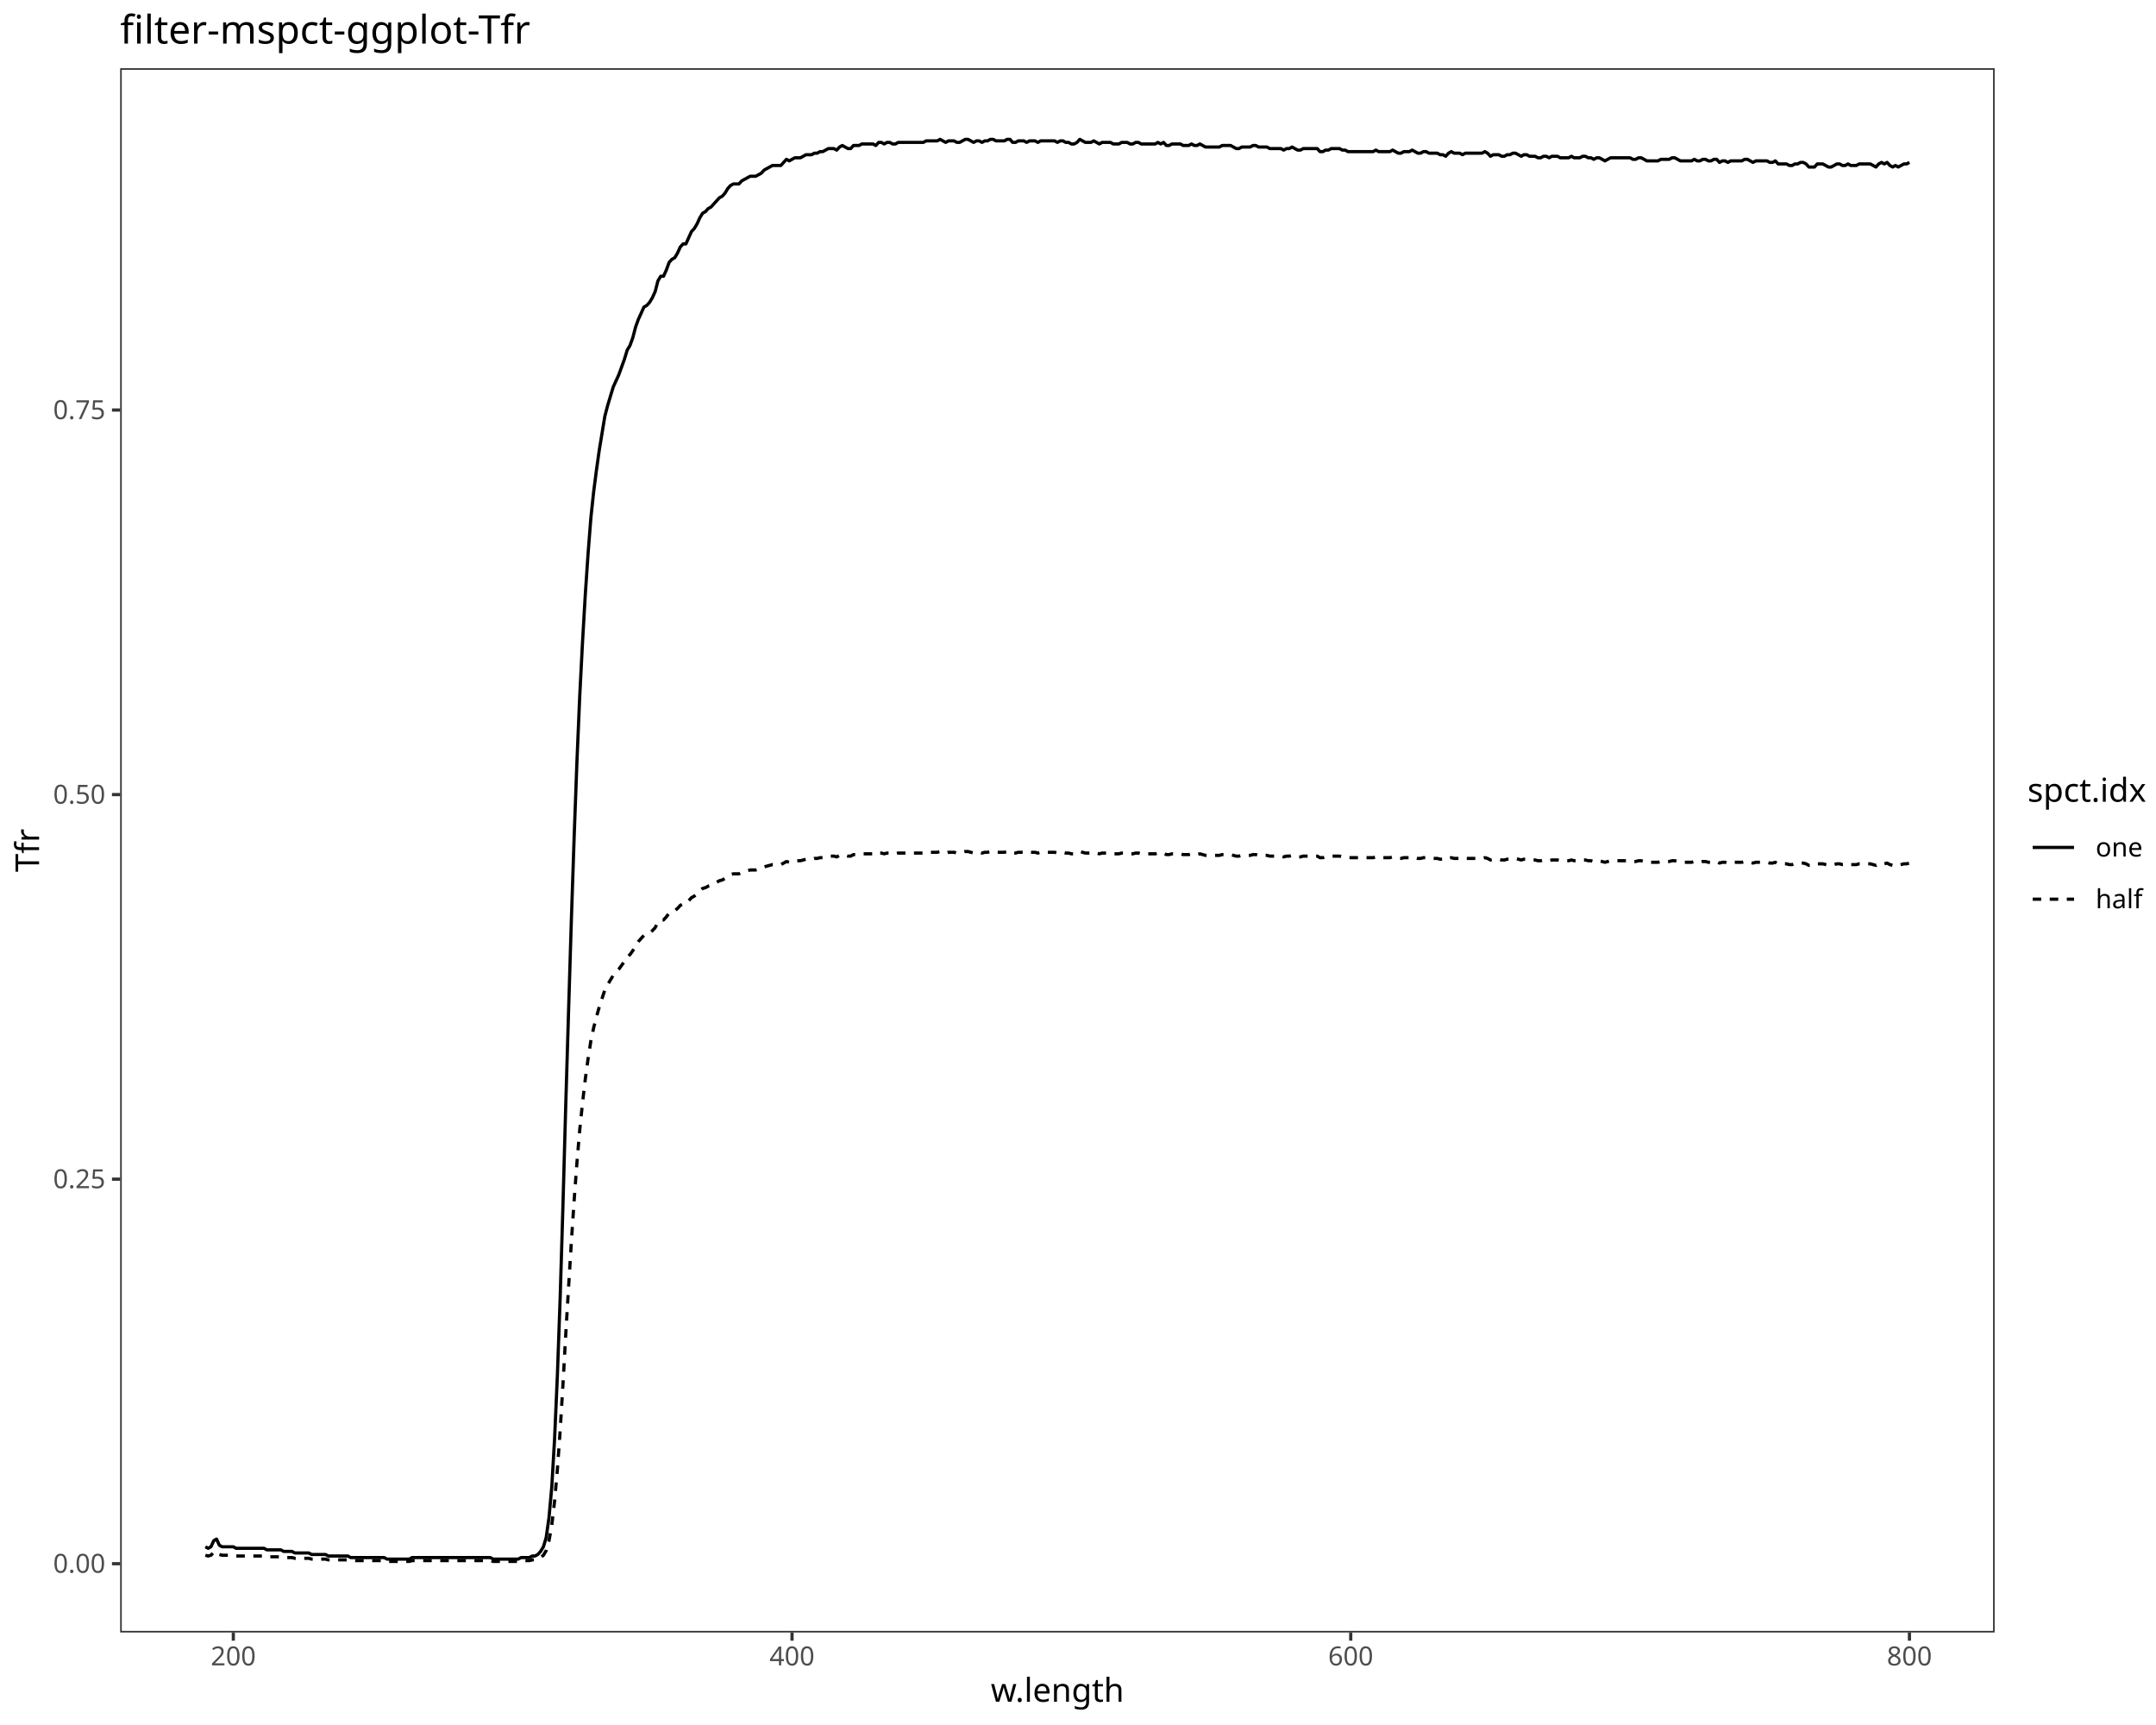
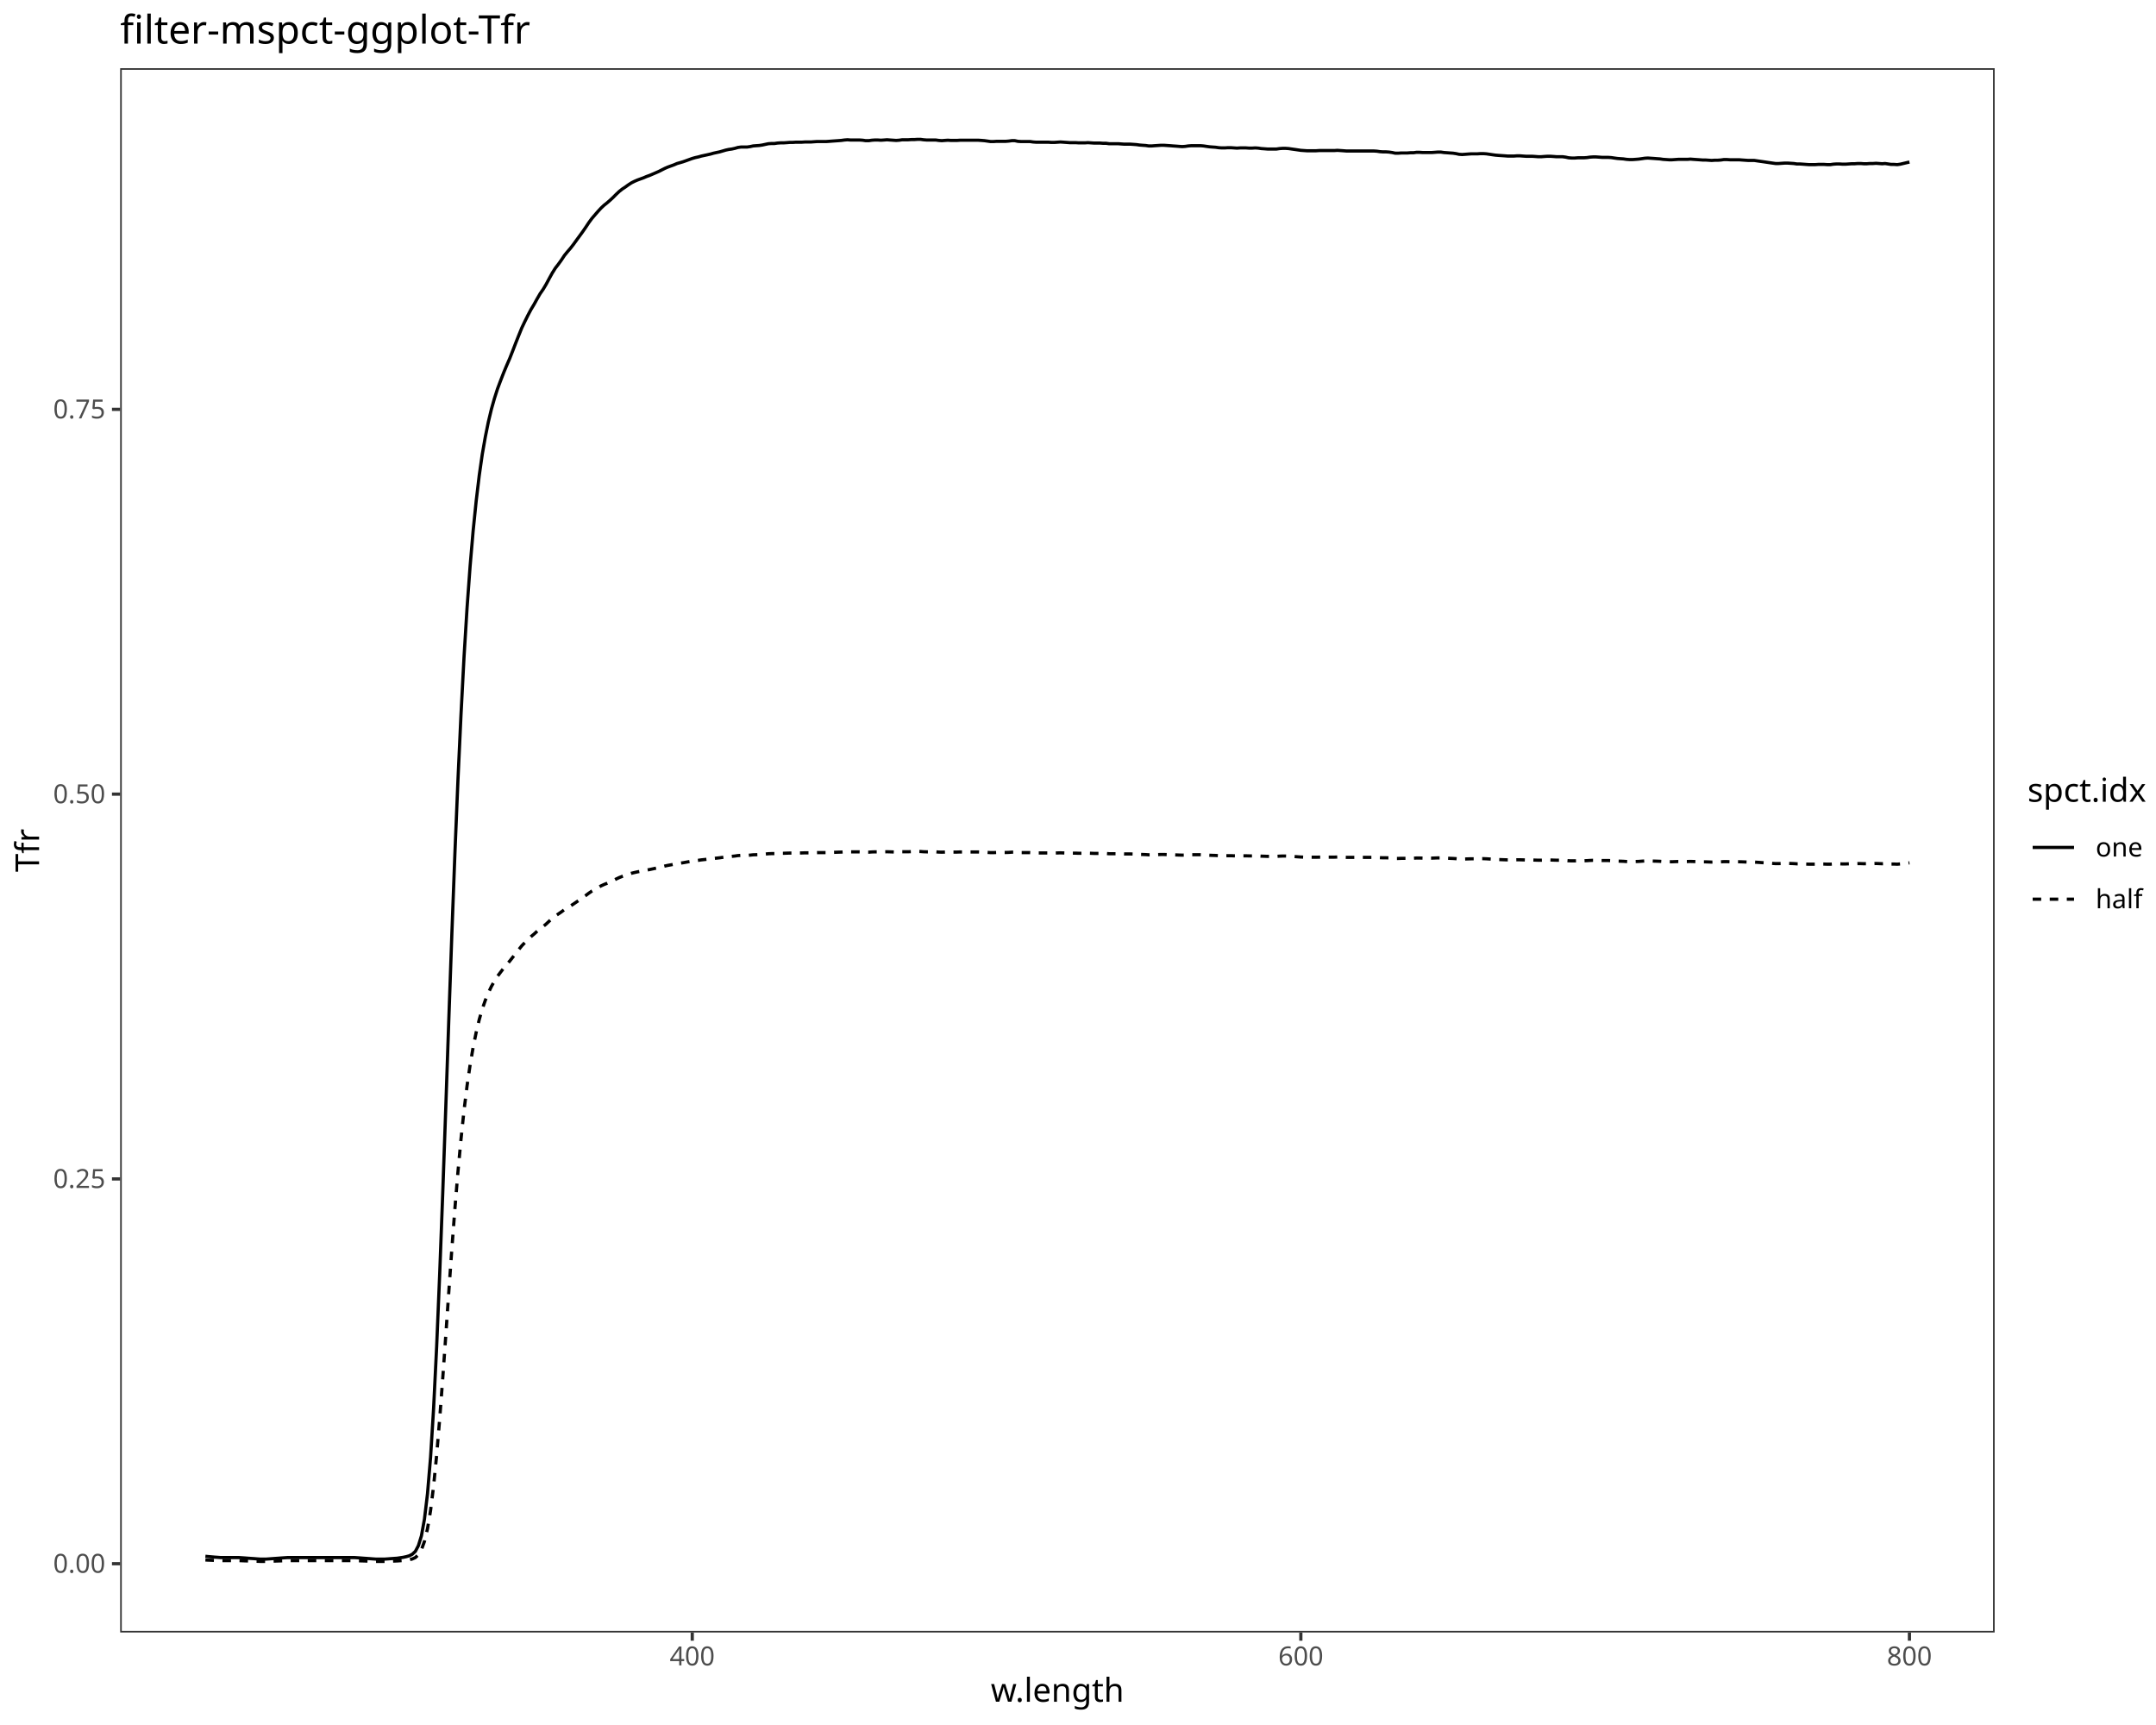
<svg xmlns="http://www.w3.org/2000/svg" class="svglite" data-engine-version="2.0" width="720.00pt" height="576.00pt" viewBox="0 0 720.00 576.00">
  <defs>
    <style type="text/css">
    .svglite line, .svglite polyline, .svglite polygon, .svglite path, .svglite rect, .svglite circle {
      fill: none;
      stroke: #000000;
      stroke-linecap: round;
      stroke-linejoin: round;
      stroke-miterlimit: 10.00;
    }
  </style>
  </defs>
  <rect width="100%" height="100%" style="stroke: none; fill: #FFFFFF;" />
  <defs>
    <clipPath id="cpMC4wMHw3MjAuMDB8MC4wMHw1NzYuMDA=">
      <rect x="0.00" y="0.00" width="720.00" height="576.00" />
    </clipPath>
  </defs>
  <g clip-path="url(#cpMC4wMHw3MjAuMDB8MC4wMHw1NzYuMDA=)">
    <rect x="0.00" y="0.00" width="720.00" height="576.00" style="stroke-width: 1.07; stroke: #FFFFFF; fill: #FFFFFF;" />
  </g>
  <defs>
    <clipPath id="cpNDAuMTN8NjY2LjEyfDIyLjc4fDU0NS4xMQ==">
      <rect x="40.13" y="22.78" width="625.99" height="522.33" />
    </clipPath>
  </defs>
  <g clip-path="url(#cpNDAuMTN8NjY2LjEyfDIyLjc4fDU0NS4xMQ==)">
    <rect x="40.13" y="22.78" width="625.99" height="522.33" style="stroke-width: 1.07; stroke: none; fill: #FFFFFF;" />
-     <polyline points="68.59,516.49 69.52,517.00 70.45,516.49 71.39,514.44 72.32,513.92 73.25,515.98 74.18,516.49 75.12,516.49 76.05,516.49 76.98,516.49 77.92,516.49 78.85,517.00 79.78,517.00 80.71,517.00 81.65,517.00 82.58,517.00 83.51,517.00 84.45,517.00 85.38,517.00 86.31,517.00 87.24,517.00 88.18,517.00 89.11,517.52 90.04,517.52 90.98,517.52 91.91,517.52 92.84,517.52 93.78,517.52 94.71,518.03 95.64,518.03 96.57,518.03 97.51,518.03 98.44,518.55 99.37,518.55 100.31,518.55 101.24,518.55 102.17,518.55 103.10,518.55 104.04,519.06 104.97,519.06 105.90,519.06 106.84,519.06 107.77,519.06 108.70,519.06 109.63,519.57 110.57,519.57 111.50,519.57 112.43,519.57 113.37,519.57 114.30,519.57 115.23,519.57 116.17,519.57 117.10,520.09 118.03,520.09 118.96,520.09 119.90,520.09 120.83,520.09 121.76,520.09 122.70,520.09 123.63,520.09 124.56,520.09 125.49,520.09 126.43,520.09 127.36,520.09 128.29,520.09 129.23,520.60 130.16,520.60 131.09,520.60 132.02,520.60 132.96,520.60 133.89,520.60 134.82,520.60 135.76,520.60 136.69,520.60 137.62,520.09 138.56,520.09 139.49,520.09 140.42,520.09 141.35,520.09 142.29,520.09 143.22,520.09 144.15,520.09 145.09,520.09 146.02,520.09 146.95,520.09 147.88,520.09 148.82,520.09 149.75,520.09 150.68,520.09 151.62,520.09 152.55,520.09 153.48,520.09 154.41,520.09 155.35,520.09 156.28,520.09 157.21,520.09 158.15,520.09 159.08,520.09 160.01,520.09 160.95,520.09 161.88,520.09 162.81,520.09 163.74,520.09 164.68,520.60 165.61,520.60 166.54,520.60 167.48,520.60 168.41,520.60 169.34,520.60 170.27,520.60 171.21,520.60 172.14,520.60 173.07,520.60 174.01,520.09 174.94,520.09 175.87,520.09 176.80,520.09 177.74,519.57 178.67,519.57 179.60,519.06 180.54,518.03 181.47,516.49 182.40,513.41 183.34,506.73 184.27,496.46 185.20,480.54 186.13,459.48 187.07,433.28 188.00,402.47 188.93,369.08 189.87,337.75 190.80,307.45 191.73,279.71 192.66,254.54 193.60,232.46 194.53,214.48 195.46,198.56 196.40,184.69 197.33,172.88 198.26,164.15 199.19,156.95 200.13,150.28 201.06,144.63 201.99,138.98 202.93,135.38 203.86,132.30 204.79,129.22 205.73,127.16 206.66,125.11 207.59,122.54 208.52,119.97 209.46,116.89 210.39,115.35 211.32,112.78 212.26,109.19 213.19,106.62 214.12,104.57 215.05,102.51 215.99,102.00 216.92,100.97 217.85,99.43 218.79,97.37 219.72,93.78 220.65,92.24 221.58,92.24 222.52,90.18 223.45,87.62 224.38,86.59 225.32,86.07 226.25,84.53 227.18,82.48 228.12,81.45 229.05,81.45 229.98,79.40 230.91,77.34 231.85,76.32 232.78,74.77 233.71,72.72 234.65,71.18 235.58,70.67 236.51,69.64 237.44,69.13 238.38,68.10 239.31,67.07 240.24,66.04 241.18,65.53 242.11,64.50 243.04,62.96 243.97,61.93 244.91,61.42 245.84,61.42 246.77,61.42 247.71,60.39 248.64,59.88 249.57,59.37 250.51,58.85 251.44,58.85 252.37,58.85 253.30,58.34 254.24,57.83 255.17,56.80 256.10,56.28 257.04,55.77 257.97,55.26 258.90,55.26 259.83,55.26 260.77,55.26 261.70,54.23 262.63,53.20 263.57,53.72 264.50,53.20 265.43,52.69 266.36,52.69 267.30,52.69 268.23,52.18 269.16,51.66 270.10,51.66 271.03,51.66 271.96,51.15 272.90,51.15 273.83,50.63 274.76,50.63 275.69,50.12 276.63,49.61 277.56,49.61 278.49,49.61 279.43,50.12 280.36,49.09 281.29,48.58 282.22,49.09 283.16,49.61 284.09,49.61 285.02,48.58 285.96,48.58 286.89,48.58 287.82,48.07 288.75,48.07 289.69,48.07 290.62,48.07 291.55,48.07 292.49,48.58 293.42,47.55 294.35,47.55 295.28,48.07 296.22,47.55 297.15,47.55 298.08,48.07 299.02,48.07 299.95,47.55 300.88,47.55 301.82,47.55 302.75,47.55 303.68,47.55 304.61,47.55 305.55,47.55 306.48,47.55 307.41,47.55 308.35,47.55 309.28,47.04 310.21,47.04 311.14,47.04 312.08,47.04 313.01,47.04 313.94,46.53 314.88,47.04 315.81,47.55 316.74,47.04 317.67,47.04 318.61,47.04 319.54,47.55 320.47,47.55 321.41,47.04 322.34,46.53 323.27,46.53 324.21,47.04 325.14,47.55 326.07,47.04 327.00,47.04 327.94,47.55 328.87,47.04 329.80,47.04 330.74,46.53 331.67,46.53 332.60,47.04 333.53,47.04 334.47,47.04 335.40,47.04 336.33,46.53 337.27,46.53 338.20,47.55 339.13,47.55 340.06,47.04 341.00,47.04 341.93,47.04 342.86,47.55 343.80,47.04 344.73,47.04 345.66,47.04 346.60,47.55 347.53,47.04 348.46,47.04 349.39,47.04 350.33,47.04 351.26,47.04 352.19,47.04 353.13,47.55 354.06,47.04 354.99,47.04 355.92,47.55 356.86,47.55 357.79,48.07 358.72,48.07 359.66,47.55 360.59,46.53 361.52,47.04 362.45,47.55 363.39,47.55 364.32,47.55 365.25,47.04 366.19,47.55 367.12,48.07 368.05,47.55 368.99,47.55 369.92,47.55 370.85,47.55 371.78,48.07 372.72,48.07 373.65,48.07 374.58,47.55 375.52,47.55 376.45,47.55 377.38,48.07 378.31,48.07 379.25,47.55 380.18,47.55 381.11,48.07 382.05,48.07 382.98,48.07 383.91,48.07 384.84,48.07 385.78,48.07 386.71,47.55 387.64,48.07 388.58,47.55 389.51,48.58 390.44,48.58 391.38,48.07 392.31,48.07 393.24,48.07 394.17,48.07 395.11,48.58 396.04,48.58 396.97,48.58 397.91,48.07 398.84,48.58 399.77,48.58 400.70,48.07 401.64,48.58 402.57,49.09 403.50,49.09 404.44,49.09 405.37,49.09 406.30,49.09 407.23,49.09 408.17,48.58 409.10,48.58 410.03,48.58 410.97,48.58 411.90,49.09 412.83,49.61 413.77,49.61 414.70,49.09 415.63,49.09 416.56,49.09 417.50,49.09 418.43,48.58 419.36,48.58 420.30,49.09 421.23,49.09 422.16,49.09 423.09,49.09 424.03,49.61 424.96,49.61 425.89,49.61 426.83,49.61 427.76,49.61 428.69,50.12 429.62,49.61 430.56,49.61 431.49,49.09 432.42,49.61 433.36,50.12 434.29,50.12 435.22,49.61 436.16,49.61 437.09,49.61 438.02,49.61 438.95,49.61 439.89,49.61 440.82,50.63 441.75,50.63 442.69,50.12 443.62,50.12 444.55,49.61 445.48,49.61 446.42,49.61 447.35,49.61 448.28,50.12 449.22,50.12 450.15,50.63 451.08,50.63 452.01,50.63 452.95,50.63 453.88,50.63 454.81,50.63 455.75,50.63 456.68,50.63 457.61,50.63 458.55,50.63 459.48,50.12 460.41,50.63 461.34,50.63 462.28,50.63 463.21,50.63 464.14,50.63 465.08,50.12 466.01,50.63 466.94,51.15 467.87,51.15 468.81,50.63 469.74,50.63 470.67,50.63 471.61,50.12 472.54,50.63 473.47,51.15 474.40,51.15 475.34,50.63 476.27,50.63 477.20,51.15 478.14,51.15 479.07,51.15 480.00,51.15 480.93,51.66 481.87,51.66 482.80,52.18 483.73,51.15 484.67,50.63 485.60,51.15 486.53,51.15 487.47,51.15 488.40,51.66 489.33,51.15 490.26,51.15 491.20,51.15 492.13,51.15 493.06,51.15 494.00,51.15 494.93,51.15 495.86,50.63 496.79,51.15 497.73,52.18 498.66,51.66 499.59,51.66 500.53,51.66 501.46,52.18 502.39,52.18 503.32,51.66 504.26,51.66 505.19,51.15 506.12,51.15 507.06,51.66 507.99,52.18 508.92,51.66 509.86,51.66 510.79,52.18 511.72,52.18 512.65,52.18 513.59,52.69 514.52,52.69 515.45,52.18 516.39,52.18 517.32,52.69 518.25,52.18 519.18,52.18 520.12,52.18 521.05,52.69 521.98,52.69 522.92,52.69 523.85,52.69 524.78,52.18 525.71,52.69 526.65,52.69 527.58,52.69 528.51,52.18 529.45,52.18 530.38,52.69 531.31,52.69 532.25,53.20 533.18,52.69 534.11,52.69 535.04,53.20 535.98,53.72 536.91,53.20 537.84,52.69 538.78,52.69 539.71,52.69 540.64,52.69 541.57,52.69 542.51,52.69 543.44,52.69 544.37,52.69 545.31,53.20 546.24,53.20 547.17,52.69 548.10,52.69 549.04,53.20 549.97,53.72 550.90,53.72 551.84,53.72 552.77,53.72 553.70,53.72 554.64,53.20 555.57,53.20 556.50,53.20 557.43,53.20 558.37,52.69 559.30,52.69 560.23,53.20 561.17,53.72 562.10,53.72 563.03,53.72 563.96,53.72 564.90,53.72 565.83,53.20 566.76,53.72 567.70,53.72 568.63,53.20 569.56,53.20 570.49,53.72 571.43,53.72 572.36,53.20 573.29,53.20 574.23,54.23 575.16,53.72 576.09,53.72 577.03,54.23 577.96,53.72 578.89,53.72 579.82,53.72 580.76,53.72 581.69,53.72 582.62,53.20 583.56,53.20 584.49,53.72 585.42,54.23 586.35,53.72 587.29,53.72 588.22,53.72 589.15,53.72 590.09,53.72 591.02,54.23 591.95,54.23 592.88,53.72 593.82,54.74 594.75,54.74 595.68,54.74 596.62,54.74 597.55,55.26 598.48,55.26 599.42,54.74 600.35,54.74 601.28,54.23 602.21,54.23 603.15,54.74 604.08,55.77 605.01,55.77 605.95,55.77 606.88,54.74 607.81,54.74 608.74,54.74 609.68,55.26 610.61,55.77 611.54,55.77 612.48,55.26 613.41,54.74 614.34,54.74 615.27,55.26 616.21,55.26 617.14,54.74 618.07,55.26 619.01,55.26 619.94,55.26 620.87,54.74 621.81,54.74 622.74,54.74 623.67,54.74 624.60,54.74 625.54,55.26 626.47,55.77 627.40,54.74 628.34,54.23 629.27,54.74 630.20,54.23 631.13,55.26 632.07,55.77 633.00,55.26 633.93,55.77 634.87,55.26 635.80,54.74 636.73,54.74 637.66,54.23 " style="stroke-width: 1.07; stroke-linecap: butt;" />
-     <polyline points="68.59,519.32 69.52,519.57 70.45,519.32 71.39,518.29 72.32,518.03 73.25,519.06 74.18,519.32 75.12,519.32 76.05,519.32 76.98,519.32 77.92,519.32 78.85,519.57 79.78,519.57 80.71,519.57 81.65,519.57 82.58,519.57 83.51,519.57 84.45,519.57 85.38,519.57 86.31,519.57 87.24,519.57 88.18,519.57 89.11,519.83 90.04,519.83 90.98,519.83 91.91,519.83 92.84,519.83 93.78,519.83 94.71,520.09 95.64,520.09 96.57,520.09 97.51,520.09 98.44,520.34 99.37,520.34 100.31,520.34 101.24,520.34 102.17,520.34 103.10,520.34 104.04,520.60 104.97,520.60 105.90,520.60 106.84,520.60 107.77,520.60 108.70,520.60 109.63,520.86 110.57,520.86 111.50,520.86 112.43,520.86 113.37,520.86 114.30,520.86 115.23,520.86 116.17,520.86 117.10,521.11 118.03,521.11 118.96,521.11 119.90,521.11 120.83,521.11 121.76,521.11 122.70,521.11 123.63,521.11 124.56,521.11 125.49,521.11 126.43,521.11 127.36,521.11 128.29,521.11 129.23,521.37 130.16,521.37 131.09,521.37 132.02,521.37 132.96,521.37 133.89,521.37 134.82,521.37 135.76,521.37 136.69,521.37 137.62,521.11 138.56,521.11 139.49,521.11 140.42,521.11 141.35,521.11 142.29,521.11 143.22,521.11 144.15,521.11 145.09,521.11 146.02,521.11 146.95,521.11 147.88,521.11 148.82,521.11 149.75,521.11 150.68,521.11 151.62,521.11 152.55,521.11 153.48,521.11 154.41,521.11 155.35,521.11 156.28,521.11 157.21,521.11 158.15,521.11 159.08,521.11 160.01,521.11 160.95,521.11 161.88,521.11 162.81,521.11 163.74,521.11 164.68,521.37 165.61,521.37 166.54,521.37 167.48,521.37 168.41,521.37 169.34,521.37 170.27,521.37 171.21,521.37 172.14,521.37 173.07,521.37 174.01,521.11 174.94,521.11 175.87,521.11 176.80,521.11 177.74,520.86 178.67,520.86 179.60,520.60 180.54,520.09 181.47,519.32 182.40,517.77 183.34,514.44 184.27,509.30 185.20,501.34 186.13,490.81 187.07,477.71 188.00,462.30 188.93,445.61 189.87,429.95 190.80,414.79 191.73,400.93 192.66,388.34 193.60,377.30 194.53,368.31 195.46,360.35 196.40,353.42 197.33,347.51 198.26,343.14 199.19,339.55 200.13,336.21 201.06,333.38 201.99,330.56 202.93,328.76 203.86,327.22 204.79,325.68 205.73,324.65 206.66,323.63 207.59,322.34 208.52,321.06 209.46,319.52 210.39,318.75 211.32,317.46 212.26,315.66 213.19,314.38 214.12,313.35 215.05,312.33 215.99,312.07 216.92,311.56 217.85,310.78 218.79,309.76 219.72,307.96 220.65,307.19 221.58,307.19 222.52,306.16 223.45,304.88 224.38,304.36 225.32,304.11 226.25,303.34 227.18,302.31 228.12,301.80 229.05,301.80 229.98,300.77 230.91,299.74 231.85,299.23 232.78,298.46 233.71,297.43 234.65,296.66 235.58,296.40 236.51,295.89 237.44,295.63 238.38,295.12 239.31,294.61 240.24,294.09 241.18,293.84 242.11,293.32 243.04,292.55 243.97,292.04 244.91,291.78 245.84,291.78 246.77,291.78 247.71,291.27 248.64,291.01 249.57,290.75 250.51,290.50 251.44,290.50 252.37,290.50 253.30,290.24 254.24,289.98 255.17,289.47 256.10,289.21 257.04,288.96 257.97,288.70 258.90,288.70 259.83,288.70 260.77,288.70 261.70,288.19 262.63,287.67 263.57,287.93 264.50,287.67 265.43,287.41 266.36,287.41 267.30,287.41 268.23,287.16 269.16,286.90 270.10,286.90 271.03,286.90 271.96,286.64 272.90,286.64 273.83,286.39 274.76,286.39 275.69,286.13 276.63,285.87 277.56,285.87 278.49,285.87 279.43,286.13 280.36,285.62 281.29,285.36 282.22,285.62 283.16,285.87 284.09,285.87 285.02,285.36 285.96,285.36 286.89,285.36 287.82,285.10 288.75,285.10 289.69,285.10 290.62,285.10 291.55,285.10 292.49,285.36 293.42,284.85 294.35,284.85 295.28,285.10 296.22,284.85 297.15,284.85 298.08,285.10 299.02,285.10 299.95,284.85 300.88,284.85 301.82,284.85 302.75,284.85 303.68,284.85 304.61,284.85 305.55,284.85 306.48,284.85 307.41,284.85 308.35,284.85 309.28,284.59 310.21,284.59 311.14,284.59 312.08,284.59 313.01,284.59 313.94,284.33 314.88,284.59 315.81,284.85 316.74,284.59 317.67,284.59 318.61,284.59 319.54,284.85 320.47,284.85 321.41,284.59 322.34,284.33 323.27,284.33 324.21,284.59 325.14,284.85 326.07,284.59 327.00,284.59 327.94,284.85 328.87,284.59 329.80,284.59 330.74,284.33 331.67,284.33 332.60,284.59 333.53,284.59 334.47,284.59 335.40,284.59 336.33,284.33 337.27,284.33 338.20,284.85 339.13,284.85 340.06,284.59 341.00,284.59 341.93,284.59 342.86,284.85 343.80,284.59 344.73,284.59 345.66,284.59 346.60,284.85 347.53,284.59 348.46,284.59 349.39,284.59 350.33,284.59 351.26,284.59 352.19,284.59 353.13,284.85 354.06,284.59 354.99,284.59 355.92,284.85 356.86,284.85 357.79,285.10 358.72,285.10 359.66,284.85 360.59,284.33 361.52,284.59 362.45,284.85 363.39,284.85 364.32,284.85 365.25,284.59 366.19,284.85 367.12,285.10 368.05,284.85 368.99,284.85 369.92,284.85 370.85,284.85 371.78,285.10 372.72,285.10 373.65,285.10 374.58,284.85 375.52,284.85 376.45,284.85 377.38,285.10 378.31,285.10 379.25,284.85 380.18,284.85 381.11,285.10 382.05,285.10 382.98,285.10 383.91,285.10 384.84,285.10 385.78,285.10 386.71,284.85 387.64,285.10 388.58,284.85 389.51,285.36 390.44,285.36 391.38,285.10 392.31,285.10 393.24,285.10 394.17,285.10 395.11,285.36 396.04,285.36 396.97,285.36 397.91,285.10 398.84,285.36 399.77,285.36 400.70,285.10 401.64,285.36 402.57,285.62 403.50,285.62 404.44,285.62 405.37,285.62 406.30,285.62 407.23,285.62 408.17,285.36 409.10,285.36 410.03,285.36 410.97,285.36 411.90,285.62 412.83,285.87 413.77,285.87 414.70,285.62 415.63,285.62 416.56,285.62 417.50,285.62 418.43,285.36 419.36,285.36 420.30,285.62 421.23,285.62 422.16,285.62 423.09,285.62 424.03,285.87 424.96,285.87 425.89,285.87 426.83,285.87 427.76,285.87 428.69,286.13 429.62,285.87 430.56,285.87 431.49,285.62 432.42,285.87 433.36,286.13 434.29,286.13 435.22,285.87 436.16,285.87 437.09,285.87 438.02,285.87 438.95,285.87 439.89,285.87 440.82,286.39 441.75,286.39 442.69,286.13 443.62,286.13 444.55,285.87 445.48,285.87 446.42,285.87 447.35,285.87 448.28,286.13 449.22,286.13 450.15,286.39 451.08,286.39 452.01,286.39 452.95,286.39 453.88,286.39 454.81,286.39 455.75,286.39 456.68,286.39 457.61,286.39 458.55,286.39 459.48,286.13 460.41,286.39 461.34,286.39 462.28,286.39 463.21,286.39 464.14,286.39 465.08,286.13 466.01,286.39 466.94,286.64 467.87,286.64 468.81,286.39 469.74,286.39 470.67,286.39 471.61,286.13 472.54,286.39 473.47,286.64 474.40,286.64 475.34,286.39 476.27,286.39 477.20,286.64 478.14,286.64 479.07,286.64 480.00,286.64 480.93,286.90 481.87,286.90 482.80,287.16 483.73,286.64 484.67,286.39 485.60,286.64 486.53,286.64 487.47,286.64 488.40,286.90 489.33,286.64 490.26,286.64 491.20,286.64 492.13,286.64 493.06,286.64 494.00,286.64 494.93,286.64 495.86,286.39 496.79,286.64 497.73,287.16 498.66,286.90 499.59,286.90 500.53,286.90 501.46,287.16 502.39,287.16 503.32,286.90 504.26,286.90 505.19,286.64 506.12,286.64 507.06,286.90 507.99,287.16 508.92,286.90 509.86,286.90 510.79,287.16 511.72,287.16 512.65,287.16 513.59,287.41 514.52,287.41 515.45,287.16 516.39,287.16 517.32,287.41 518.25,287.16 519.18,287.16 520.12,287.16 521.05,287.41 521.98,287.41 522.92,287.41 523.85,287.41 524.78,287.16 525.71,287.41 526.65,287.41 527.58,287.41 528.51,287.16 529.45,287.16 530.38,287.41 531.31,287.41 532.25,287.67 533.18,287.41 534.11,287.41 535.04,287.67 535.98,287.93 536.91,287.67 537.84,287.41 538.78,287.41 539.71,287.41 540.64,287.41 541.57,287.41 542.51,287.41 543.44,287.41 544.37,287.41 545.31,287.67 546.24,287.67 547.17,287.41 548.10,287.41 549.04,287.67 549.97,287.93 550.90,287.93 551.84,287.93 552.77,287.93 553.70,287.93 554.64,287.67 555.57,287.67 556.50,287.67 557.43,287.67 558.37,287.41 559.30,287.41 560.23,287.67 561.17,287.93 562.10,287.93 563.03,287.93 563.96,287.93 564.90,287.93 565.83,287.67 566.76,287.93 567.70,287.93 568.63,287.67 569.56,287.67 570.49,287.93 571.43,287.93 572.36,287.67 573.29,287.67 574.23,288.19 575.16,287.93 576.09,287.93 577.03,288.19 577.96,287.93 578.89,287.93 579.82,287.93 580.76,287.93 581.69,287.93 582.62,287.67 583.56,287.67 584.49,287.93 585.42,288.19 586.35,287.93 587.29,287.93 588.22,287.93 589.15,287.93 590.09,287.93 591.02,288.19 591.95,288.19 592.88,287.93 593.82,288.44 594.75,288.44 595.68,288.44 596.62,288.44 597.55,288.70 598.48,288.70 599.42,288.44 600.35,288.44 601.28,288.19 602.21,288.19 603.15,288.44 604.08,288.96 605.01,288.96 605.95,288.96 606.88,288.44 607.81,288.44 608.74,288.44 609.68,288.70 610.61,288.96 611.54,288.96 612.48,288.70 613.41,288.44 614.34,288.44 615.27,288.70 616.21,288.70 617.14,288.44 618.07,288.70 619.01,288.70 619.94,288.70 620.87,288.44 621.81,288.44 622.74,288.44 623.67,288.44 624.60,288.44 625.54,288.70 626.47,288.96 627.40,288.44 628.34,288.19 629.27,288.44 630.20,288.19 631.13,288.70 632.07,288.96 633.00,288.70 633.93,288.96 634.87,288.70 635.80,288.44 636.73,288.44 637.66,288.19 " style="stroke-width: 1.07; stroke-dasharray: 2.85,2.85; stroke-linecap: butt;" />
+     <polyline points="68.59,519.66 69.60,519.76 70.62,519.85 71.64,519.94 72.65,520.01 73.67,520.09 74.68,520.09 75.70,520.09 76.72,520.09 77.73,520.09 78.75,520.09 79.77,520.09 80.78,520.16 81.80,520.23 82.81,520.31 83.83,520.38 84.85,520.45 85.86,520.53 86.88,520.60 87.89,520.60 88.91,520.60 89.93,520.53 90.94,520.45 91.96,520.38 92.98,520.31 93.99,520.23 95.01,520.16 96.02,520.09 97.04,520.09 98.06,520.09 99.07,520.09 100.09,520.09 101.11,520.09 102.12,520.09 103.14,520.09 104.15,520.09 105.17,520.09 106.19,520.09 107.20,520.09 108.22,520.09 109.24,520.09 110.25,520.09 111.27,520.09 112.28,520.09 113.30,520.09 114.32,520.09 115.33,520.09 116.35,520.09 117.36,520.09 118.38,520.09 119.40,520.16 120.41,520.23 121.43,520.31 122.45,520.38 123.46,520.45 124.48,520.53 125.49,520.60 126.51,520.60 127.53,520.60 128.54,520.60 129.56,520.53 130.58,520.45 131.59,520.38 132.61,520.31 133.62,520.16 134.64,520.01 135.66,519.79 136.67,519.50 137.69,518.98 138.71,518.03 139.72,516.12 140.74,512.82 141.75,507.24 142.77,498.72 143.79,486.61 144.80,470.31 145.82,449.68 146.83,425.52 147.85,398.50 148.87,369.79 149.88,340.50 150.90,311.79 151.92,284.92 152.93,260.55 153.95,238.67 154.96,219.43 155.98,202.91 157.00,188.96 158.01,177.21 159.03,167.23 160.05,158.71 161.06,151.66 162.08,145.86 163.09,140.87 164.11,136.61 165.13,133.01 166.14,129.86 167.16,127.14 168.18,124.50 169.19,122.07 170.21,119.73 171.22,117.16 172.24,114.51 173.26,111.94 174.27,109.45 175.29,107.32 176.31,105.26 177.32,103.35 178.34,101.66 179.35,99.83 180.37,98.07 181.39,96.60 182.40,94.91 183.42,93.00 184.43,91.17 185.45,89.55 186.47,88.23 187.48,86.83 188.50,85.29 189.52,84.04 190.53,82.87 191.55,81.55 192.56,80.15 193.58,78.76 194.60,77.36 195.61,75.89 196.63,74.35 197.65,72.96 198.66,71.78 199.68,70.61 200.69,69.51 201.71,68.55 202.73,67.74 203.74,66.86 204.76,65.91 205.78,64.88 206.79,63.93 207.81,63.12 208.82,62.46 209.84,61.72 210.86,61.06 211.87,60.55 212.89,60.11 213.90,59.74 214.92,59.37 215.94,58.93 216.95,58.57 217.97,58.13 218.99,57.69 220.00,57.25 221.02,56.73 222.03,56.22 223.05,55.78 224.07,55.41 225.08,55.04 226.10,54.60 227.12,54.31 228.13,54.01 229.15,53.65 230.16,53.28 231.18,52.91 232.20,52.62 233.21,52.40 234.23,52.11 235.25,51.89 236.26,51.67 237.28,51.44 238.29,51.15 239.31,50.93 240.33,50.71 241.34,50.42 242.36,50.12 243.37,49.90 244.39,49.76 245.41,49.54 246.42,49.24 247.44,49.10 248.46,49.10 249.47,49.10 250.49,48.95 251.50,48.73 252.52,48.65 253.54,48.58 254.55,48.43 255.57,48.21 256.59,47.99 257.60,47.92 258.62,47.92 259.63,47.77 260.65,47.70 261.67,47.70 262.68,47.63 263.70,47.55 264.72,47.55 265.73,47.48 266.75,47.48 267.76,47.48 268.78,47.41 269.80,47.41 270.81,47.41 271.83,47.33 272.85,47.26 273.86,47.26 274.88,47.26 275.89,47.26 276.91,47.19 277.93,47.11 278.94,47.04 279.96,46.97 280.97,46.89 281.99,46.75 283.01,46.67 284.02,46.75 285.04,46.75 286.06,46.75 287.07,46.75 288.09,46.82 289.10,46.97 290.12,46.97 291.14,46.82 292.15,46.75 293.17,46.75 294.19,46.82 295.20,46.75 296.22,46.67 297.23,46.75 298.25,46.82 299.27,46.89 300.28,46.82 301.30,46.67 302.32,46.67 303.33,46.67 304.35,46.60 305.36,46.60 306.38,46.53 307.40,46.53 308.41,46.67 309.43,46.75 310.44,46.75 311.46,46.75 312.48,46.75 313.49,46.89 314.51,46.97 315.53,46.89 316.54,46.82 317.56,46.89 318.57,46.89 319.59,46.89 320.61,46.82 321.62,46.82 322.64,46.82 323.66,46.82 324.67,46.82 325.69,46.82 326.70,46.82 327.72,46.89 328.74,46.97 329.75,47.11 330.77,47.26 331.79,47.26 332.80,47.19 333.82,47.19 334.83,47.19 335.85,47.19 336.87,47.11 337.88,46.97 338.90,46.97 339.91,47.19 340.93,47.26 341.95,47.26 342.96,47.26 343.98,47.26 345.00,47.41 346.01,47.48 347.03,47.48 348.04,47.48 349.06,47.48 350.08,47.48 351.09,47.55 352.11,47.55 353.13,47.48 354.14,47.41 355.16,47.48 356.17,47.55 357.19,47.63 358.21,47.63 359.22,47.63 360.24,47.70 361.26,47.70 362.27,47.70 363.29,47.63 364.30,47.70 365.32,47.77 366.34,47.77 367.35,47.77 368.37,47.85 369.39,47.85 370.40,47.99 371.42,47.99 372.43,47.99 373.45,47.99 374.47,48.07 375.48,48.14 376.50,48.14 377.51,48.14 378.53,48.21 379.55,48.29 380.56,48.43 381.58,48.51 382.60,48.58 383.61,48.73 384.63,48.73 385.64,48.65 386.66,48.58 387.68,48.51 388.69,48.51 389.71,48.58 390.73,48.65 391.74,48.73 392.76,48.80 393.77,48.88 394.79,48.95 395.81,48.88 396.82,48.73 397.84,48.65 398.86,48.65 399.87,48.65 400.89,48.65 401.90,48.73 402.92,48.88 403.94,49.02 404.95,49.10 405.97,49.17 406.98,49.32 408.00,49.39 409.02,49.39 410.03,49.32 411.05,49.32 412.07,49.39 413.08,49.46 414.10,49.39 415.11,49.39 416.13,49.39 417.15,49.46 418.16,49.46 419.18,49.39 420.20,49.46 421.21,49.61 422.23,49.68 423.24,49.76 424.26,49.76 425.28,49.76 426.29,49.76 427.31,49.61 428.33,49.54 429.34,49.54 430.36,49.61 431.37,49.76 432.39,49.90 433.41,50.05 434.42,50.20 435.44,50.27 436.45,50.34 437.47,50.34 438.49,50.34 439.50,50.34 440.52,50.27 441.54,50.27 442.55,50.27 443.57,50.27 444.58,50.27 445.60,50.27 446.62,50.20 447.63,50.27 448.65,50.34 449.67,50.42 450.68,50.42 451.70,50.42 452.71,50.42 453.73,50.42 454.75,50.42 455.76,50.42 456.78,50.42 457.80,50.42 458.81,50.42 459.83,50.49 460.84,50.64 461.86,50.71 462.88,50.71 463.89,50.78 464.91,50.93 465.93,51.15 466.94,51.15 467.96,51.08 468.97,51.08 469.99,51.08 471.01,51.00 472.02,51.00 473.04,50.86 474.05,50.86 475.07,50.93 476.09,50.93 477.10,50.93 478.12,50.93 479.14,50.86 480.15,50.78 481.17,50.78 482.18,50.93 483.20,51.00 484.22,51.08 485.23,51.15 486.25,51.30 487.27,51.52 488.28,51.59 489.30,51.52 490.31,51.44 491.33,51.37 492.35,51.37 493.36,51.37 494.38,51.30 495.40,51.30 496.41,51.37 497.43,51.52 498.44,51.67 499.46,51.81 500.48,51.89 501.49,51.96 502.51,52.03 503.52,52.11 504.54,52.11 505.56,52.11 506.57,52.03 507.59,52.03 508.61,52.11 509.62,52.18 510.64,52.18 511.65,52.18 512.67,52.25 513.69,52.33 514.70,52.33 515.72,52.25 516.74,52.18 517.75,52.18 518.77,52.25 519.78,52.33 520.80,52.33 521.82,52.33 522.83,52.47 523.85,52.69 524.87,52.77 525.88,52.77 526.90,52.69 527.91,52.69 528.93,52.69 529.95,52.62 530.96,52.47 531.98,52.40 532.99,52.40 534.01,52.47 535.03,52.55 536.04,52.55 537.06,52.55 538.08,52.62 539.09,52.77 540.11,52.91 541.12,52.99 542.14,53.06 543.16,53.21 544.17,53.28 545.19,53.28 546.21,53.21 547.22,53.13 548.24,52.99 549.25,52.84 550.27,52.77 551.29,52.84 552.30,52.91 553.32,52.99 554.34,53.06 555.35,53.21 556.37,53.28 557.38,53.35 558.40,53.35 559.42,53.28 560.43,53.21 561.45,53.21 562.47,53.21 563.48,53.21 564.50,53.13 565.51,53.21 566.53,53.28 567.55,53.35 568.56,53.43 569.58,53.43 570.59,53.50 571.61,53.57 572.63,53.50 573.64,53.50 574.66,53.43 575.68,53.28 576.69,53.28 577.71,53.35 578.72,53.35 579.74,53.35 580.76,53.35 581.77,53.43 582.79,53.50 583.81,53.57 584.82,53.57 585.84,53.57 586.85,53.72 587.87,53.87 588.89,54.01 589.90,54.16 590.92,54.31 591.94,54.46 592.95,54.60 593.97,54.60 594.98,54.53 596.00,54.46 597.02,54.46 598.03,54.53 599.05,54.60 600.06,54.75 601.08,54.75 602.10,54.82 603.11,54.90 604.13,54.97 605.15,54.97 606.16,54.97 607.18,54.90 608.19,54.90 609.21,54.90 610.23,54.97 611.24,54.97 612.26,54.82 613.28,54.75 614.29,54.75 615.31,54.82 616.32,54.82 617.34,54.75 618.36,54.68 619.37,54.68 620.39,54.60 621.41,54.60 622.42,54.68 623.44,54.68 624.45,54.60 625.47,54.60 626.49,54.53 627.50,54.60 628.52,54.68 629.53,54.60 630.55,54.75 631.57,54.90 632.58,54.90 633.60,54.97 634.62,54.82 635.63,54.58 636.65,54.34 637.66,54.11 " style="stroke-width: 1.07; stroke-linecap: butt;" />
+     <polyline points="68.59,520.90 69.60,520.95 70.62,520.99 71.64,521.04 72.65,521.08 73.67,521.11 74.68,521.11 75.70,521.11 76.72,521.11 77.73,521.11 78.75,521.11 79.77,521.11 80.78,521.15 81.80,521.19 82.81,521.22 83.83,521.26 84.85,521.30 85.86,521.33 86.88,521.37 87.89,521.37 88.91,521.37 89.93,521.33 90.94,521.30 91.96,521.26 92.98,521.22 93.99,521.19 95.01,521.15 96.02,521.11 97.04,521.11 98.06,521.11 99.07,521.11 100.09,521.11 101.11,521.11 102.12,521.11 103.14,521.11 104.15,521.11 105.17,521.11 106.19,521.11 107.20,521.11 108.22,521.11 109.24,521.11 110.25,521.11 111.27,521.11 112.28,521.11 113.30,521.11 114.32,521.11 115.33,521.11 116.35,521.11 117.36,521.11 118.38,521.11 119.40,521.15 120.41,521.19 121.43,521.22 122.45,521.26 123.46,521.30 124.48,521.33 125.49,521.37 126.51,521.37 127.53,521.37 128.54,521.37 129.56,521.33 130.58,521.30 131.59,521.26 132.61,521.22 133.62,521.15 134.64,521.08 135.66,520.97 136.67,520.82 137.69,520.56 138.71,520.09 139.72,519.13 140.74,517.48 141.75,514.69 142.77,510.43 143.79,504.37 144.80,496.22 145.82,485.91 146.83,473.83 147.85,460.32 148.87,445.97 149.88,431.32 150.90,416.97 151.92,403.53 152.93,391.34 153.95,380.40 154.96,370.79 155.98,362.53 157.00,355.55 158.01,349.68 159.03,344.68 160.05,340.43 161.06,336.90 162.08,334.00 163.09,331.51 164.11,329.38 165.13,327.58 166.14,326.00 167.16,324.64 168.18,323.32 169.19,322.11 170.21,320.93 171.22,319.65 172.24,318.33 173.26,317.04 174.27,315.79 175.29,314.73 176.31,313.70 177.32,312.75 178.34,311.90 179.35,310.98 180.37,310.10 181.39,309.37 182.40,308.53 183.42,307.57 184.43,306.65 185.45,305.85 186.47,305.18 187.48,304.49 188.50,303.72 189.52,303.09 190.53,302.50 191.55,301.84 192.56,301.15 193.58,300.45 194.60,299.75 195.61,299.02 196.63,298.25 197.65,297.55 198.66,296.96 199.68,296.37 200.69,295.82 201.71,295.35 202.73,294.94 203.74,294.50 204.76,294.02 205.78,293.51 206.79,293.03 207.81,292.63 208.82,292.30 209.84,291.93 210.86,291.60 211.87,291.35 212.89,291.12 213.90,290.94 214.92,290.76 215.94,290.54 216.95,290.35 217.97,290.13 218.99,289.91 220.00,289.69 221.02,289.44 222.03,289.18 223.05,288.96 224.07,288.78 225.08,288.59 226.10,288.37 227.12,288.22 228.13,288.08 229.15,287.89 230.16,287.71 231.18,287.53 232.20,287.38 233.21,287.27 234.23,287.12 235.25,287.01 236.26,286.90 237.28,286.79 238.29,286.65 239.31,286.54 240.33,286.43 241.34,286.28 242.36,286.13 243.37,286.02 244.39,285.95 245.41,285.84 246.42,285.69 247.44,285.62 248.46,285.62 249.47,285.62 250.49,285.54 251.50,285.43 252.52,285.40 253.54,285.36 254.55,285.29 255.57,285.18 256.59,285.07 257.60,285.03 258.62,285.03 259.63,284.96 260.65,284.92 261.67,284.92 262.68,284.88 263.70,284.85 264.72,284.85 265.73,284.81 266.75,284.81 267.76,284.81 268.78,284.77 269.80,284.77 270.81,284.77 271.83,284.74 272.85,284.70 273.86,284.70 274.88,284.70 275.89,284.70 276.91,284.66 277.93,284.63 278.94,284.59 279.96,284.55 280.97,284.52 281.99,284.44 283.01,284.41 284.02,284.44 285.04,284.44 286.06,284.44 287.07,284.44 288.09,284.48 289.10,284.55 290.12,284.55 291.14,284.48 292.15,284.44 293.17,284.44 294.19,284.48 295.20,284.44 296.22,284.41 297.23,284.44 298.25,284.48 299.27,284.52 300.28,284.48 301.30,284.41 302.32,284.41 303.33,284.41 304.35,284.37 305.36,284.37 306.38,284.33 307.40,284.33 308.41,284.41 309.43,284.44 310.44,284.44 311.46,284.44 312.48,284.44 313.49,284.52 314.51,284.55 315.53,284.52 316.54,284.48 317.56,284.52 318.57,284.52 319.59,284.52 320.61,284.48 321.62,284.48 322.64,284.48 323.66,284.48 324.67,284.48 325.69,284.48 326.70,284.48 327.72,284.52 328.74,284.55 329.75,284.63 330.77,284.70 331.79,284.70 332.80,284.66 333.82,284.66 334.83,284.66 335.85,284.66 336.87,284.63 337.88,284.55 338.90,284.55 339.91,284.66 340.93,284.70 341.95,284.70 342.96,284.70 343.98,284.70 345.00,284.77 346.01,284.81 347.03,284.81 348.04,284.81 349.06,284.81 350.08,284.81 351.09,284.85 352.11,284.85 353.13,284.81 354.14,284.77 355.16,284.81 356.17,284.85 357.19,284.88 358.21,284.88 359.22,284.88 360.24,284.92 361.26,284.92 362.27,284.92 363.29,284.88 364.30,284.92 365.32,284.96 366.34,284.96 367.35,284.96 368.37,284.99 369.39,284.99 370.40,285.07 371.42,285.07 372.43,285.07 373.45,285.07 374.47,285.10 375.48,285.14 376.50,285.14 377.51,285.14 378.53,285.18 379.55,285.21 380.56,285.29 381.58,285.32 382.60,285.36 383.61,285.43 384.63,285.43 385.64,285.40 386.66,285.36 387.68,285.32 388.69,285.32 389.71,285.36 390.73,285.40 391.74,285.43 392.76,285.47 393.77,285.51 394.79,285.54 395.81,285.51 396.82,285.43 397.84,285.40 398.86,285.40 399.87,285.40 400.89,285.40 401.90,285.43 402.92,285.51 403.94,285.58 404.95,285.62 405.97,285.65 406.98,285.73 408.00,285.77 409.02,285.77 410.03,285.73 411.05,285.73 412.07,285.77 413.08,285.80 414.10,285.77 415.11,285.77 416.13,285.77 417.15,285.80 418.16,285.80 419.18,285.77 420.20,285.80 421.21,285.88 422.23,285.91 423.24,285.95 424.26,285.95 425.28,285.95 426.29,285.95 427.31,285.88 428.33,285.84 429.34,285.84 430.36,285.88 431.37,285.95 432.39,286.02 433.41,286.10 434.42,286.17 435.44,286.21 436.45,286.24 437.47,286.24 438.49,286.24 439.50,286.24 440.52,286.21 441.54,286.21 442.55,286.21 443.57,286.21 444.58,286.21 445.60,286.21 446.62,286.17 447.63,286.21 448.65,286.24 449.67,286.28 450.68,286.28 451.70,286.28 452.71,286.28 453.73,286.28 454.75,286.28 455.76,286.28 456.78,286.28 457.80,286.28 458.81,286.28 459.83,286.32 460.84,286.39 461.86,286.43 462.88,286.43 463.89,286.46 464.91,286.54 465.93,286.65 466.94,286.65 467.96,286.61 468.97,286.61 469.99,286.61 471.01,286.57 472.02,286.57 473.04,286.50 474.05,286.50 475.07,286.54 476.09,286.54 477.10,286.54 478.12,286.54 479.14,286.50 480.15,286.46 481.17,286.46 482.18,286.54 483.20,286.57 484.22,286.61 485.23,286.65 486.25,286.72 487.27,286.83 488.28,286.87 489.30,286.83 490.31,286.79 491.33,286.76 492.35,286.76 493.36,286.76 494.38,286.72 495.40,286.72 496.41,286.76 497.43,286.83 498.44,286.90 499.46,286.98 500.48,287.01 501.49,287.05 502.51,287.09 503.52,287.12 504.54,287.12 505.56,287.12 506.57,287.09 507.59,287.09 508.61,287.12 509.62,287.16 510.64,287.16 511.65,287.16 512.67,287.20 513.69,287.23 514.70,287.23 515.72,287.20 516.74,287.16 517.75,287.16 518.77,287.20 519.78,287.23 520.80,287.23 521.82,287.23 522.83,287.31 523.85,287.42 524.87,287.45 525.88,287.45 526.90,287.42 527.91,287.42 528.93,287.42 529.95,287.38 530.96,287.31 531.98,287.27 532.99,287.27 534.01,287.31 535.03,287.34 536.04,287.34 537.06,287.34 538.08,287.38 539.09,287.45 540.11,287.53 541.12,287.56 542.14,287.60 543.16,287.67 544.17,287.71 545.19,287.71 546.21,287.67 547.22,287.64 548.24,287.56 549.25,287.49 550.27,287.45 551.29,287.49 552.30,287.53 553.32,287.56 554.34,287.60 555.35,287.67 556.37,287.71 557.38,287.75 558.40,287.75 559.42,287.71 560.43,287.67 561.45,287.67 562.47,287.67 563.48,287.67 564.50,287.64 565.51,287.67 566.53,287.71 567.55,287.75 568.56,287.78 569.58,287.78 570.59,287.82 571.61,287.86 572.63,287.82 573.64,287.82 574.66,287.78 575.68,287.71 576.69,287.71 577.71,287.75 578.72,287.75 579.74,287.75 580.76,287.75 581.77,287.78 582.79,287.82 583.81,287.86 584.82,287.86 585.84,287.86 586.85,287.93 587.87,288.00 588.89,288.08 589.90,288.15 590.92,288.22 591.94,288.30 592.95,288.37 593.97,288.37 594.98,288.33 596.00,288.30 597.02,288.30 598.03,288.33 599.05,288.37 600.06,288.44 601.08,288.44 602.10,288.48 603.11,288.52 604.13,288.56 605.15,288.56 606.16,288.56 607.18,288.52 608.19,288.52 609.21,288.52 610.23,288.56 611.24,288.56 612.26,288.48 613.28,288.44 614.29,288.44 615.31,288.48 616.32,288.48 617.34,288.44 618.36,288.41 619.37,288.41 620.39,288.37 621.41,288.37 622.42,288.41 623.44,288.41 624.45,288.37 625.47,288.37 626.49,288.33 627.50,288.37 628.52,288.41 629.53,288.37 630.55,288.44 631.57,288.52 632.58,288.52 633.60,288.56 634.62,288.48 635.63,288.36 636.65,288.24 637.66,288.12 " style="stroke-width: 1.07; stroke-dasharray: 2.85,2.85; stroke-linecap: butt;" />
    <rect x="40.13" y="22.78" width="625.99" height="522.33" style="stroke-width: 1.07; stroke: #333333;" />
  </g>
  <g clip-path="url(#cpMC4wMHw3MjAuMDB8MC4wMHw1NzYuMDA=)">
    <text x="35.20" y="525.17" text-anchor="end" style="font-size: 8.80px; fill: #4D4D4D; font-family: sans;" textLength="17.13px" lengthAdjust="spacingAndGlyphs">0.00</text>
-     <text x="35.20" y="396.76" text-anchor="end" style="font-size: 8.80px; fill: #4D4D4D; font-family: sans;" textLength="17.13px" lengthAdjust="spacingAndGlyphs">0.25</text>
-     <text x="35.20" y="268.36" text-anchor="end" style="font-size: 8.80px; fill: #4D4D4D; font-family: sans;" textLength="17.13px" lengthAdjust="spacingAndGlyphs">0.50</text>
-     <text x="35.20" y="139.95" text-anchor="end" style="font-size: 8.80px; fill: #4D4D4D; font-family: sans;" textLength="17.13px" lengthAdjust="spacingAndGlyphs">0.75</text>
+     <text x="35.20" y="396.68" text-anchor="end" style="font-size: 8.80px; fill: #4D4D4D; font-family: sans;" textLength="17.13px" lengthAdjust="spacingAndGlyphs">0.25</text>
+     <text x="35.20" y="268.20" text-anchor="end" style="font-size: 8.80px; fill: #4D4D4D; font-family: sans;" textLength="17.13px" lengthAdjust="spacingAndGlyphs">0.50</text>
+     <text x="35.20" y="139.71" text-anchor="end" style="font-size: 8.80px; fill: #4D4D4D; font-family: sans;" textLength="17.13px" lengthAdjust="spacingAndGlyphs">0.75</text>
    <polyline points="37.39,522.14 40.13,522.14 " style="stroke-width: 1.07; stroke: #333333; stroke-linecap: butt;" />
-     <polyline points="37.39,393.73 40.13,393.73 " style="stroke-width: 1.07; stroke: #333333; stroke-linecap: butt;" />
-     <polyline points="37.39,265.33 40.13,265.33 " style="stroke-width: 1.07; stroke: #333333; stroke-linecap: butt;" />
-     <polyline points="37.39,136.92 40.13,136.92 " style="stroke-width: 1.07; stroke: #333333; stroke-linecap: butt;" />
-     <polyline points="77.92,547.85 77.92,545.11 " style="stroke-width: 1.07; stroke: #333333; stroke-linecap: butt;" />
-     <polyline points="264.50,547.85 264.50,545.11 " style="stroke-width: 1.07; stroke: #333333; stroke-linecap: butt;" />
-     <polyline points="451.08,547.85 451.08,545.11 " style="stroke-width: 1.07; stroke: #333333; stroke-linecap: butt;" />
+     <polyline points="37.39,393.66 40.13,393.66 " style="stroke-width: 1.07; stroke: #333333; stroke-linecap: butt;" />
+     <polyline points="37.39,265.17 40.13,265.17 " style="stroke-width: 1.07; stroke: #333333; stroke-linecap: butt;" />
+     <polyline points="37.39,136.69 40.13,136.69 " style="stroke-width: 1.07; stroke: #333333; stroke-linecap: butt;" />
+     <polyline points="231.18,547.85 231.18,545.11 " style="stroke-width: 1.07; stroke: #333333; stroke-linecap: butt;" />
+     <polyline points="434.42,547.85 434.42,545.11 " style="stroke-width: 1.07; stroke: #333333; stroke-linecap: butt;" />
    <polyline points="637.66,547.85 637.66,545.11 " style="stroke-width: 1.07; stroke: #333333; stroke-linecap: butt;" />
-     <text x="77.92" y="556.10" text-anchor="middle" style="font-size: 8.80px; fill: #4D4D4D; font-family: sans;" textLength="14.68px" lengthAdjust="spacingAndGlyphs">200</text>
-     <text x="264.50" y="556.10" text-anchor="middle" style="font-size: 8.80px; fill: #4D4D4D; font-family: sans;" textLength="14.68px" lengthAdjust="spacingAndGlyphs">400</text>
-     <text x="451.08" y="556.10" text-anchor="middle" style="font-size: 8.80px; fill: #4D4D4D; font-family: sans;" textLength="14.68px" lengthAdjust="spacingAndGlyphs">600</text>
+     <text x="231.18" y="556.10" text-anchor="middle" style="font-size: 8.80px; fill: #4D4D4D; font-family: sans;" textLength="14.68px" lengthAdjust="spacingAndGlyphs">400</text>
+     <text x="434.42" y="556.10" text-anchor="middle" style="font-size: 8.80px; fill: #4D4D4D; font-family: sans;" textLength="14.68px" lengthAdjust="spacingAndGlyphs">600</text>
    <text x="637.66" y="556.10" text-anchor="middle" style="font-size: 8.80px; fill: #4D4D4D; font-family: sans;" textLength="14.68px" lengthAdjust="spacingAndGlyphs">800</text>
    <text x="353.13" y="568.24" text-anchor="middle" style="font-size: 11.00px; font-family: sans;" textLength="40.97px" lengthAdjust="spacingAndGlyphs">w.length</text>
    <text transform="translate(13.05,283.95) rotate(-90)" text-anchor="middle" style="font-size: 11.00px; font-family: sans;" textLength="13.44px" lengthAdjust="spacingAndGlyphs">Tfr</text>
    <rect x="677.08" y="259.00" width="37.44" height="49.89" style="stroke-width: 1.07; stroke: none; fill: #FFFFFF;" />
    <text x="677.08" y="267.71" style="font-size: 11.00px; font-family: sans;" textLength="37.30px" lengthAdjust="spacingAndGlyphs">spct.idx</text>
    <rect x="677.08" y="274.33" width="17.28" height="17.28" style="stroke-width: 1.07; stroke: none; fill: #FFFFFF;" />
    <line x1="678.81" y1="282.97" x2="692.63" y2="282.97" style="stroke-width: 1.07; stroke-linecap: butt;" />
    <rect x="677.08" y="291.61" width="17.28" height="17.28" style="stroke-width: 1.07; stroke: none; fill: #FFFFFF;" />
    <line x1="678.81" y1="300.25" x2="692.63" y2="300.25" style="stroke-width: 1.07; stroke-dasharray: 2.85,2.85; stroke-linecap: butt;" />
    <text x="699.84" y="286.00" style="font-size: 8.80px; font-family: sans;" textLength="14.68px" lengthAdjust="spacingAndGlyphs">one</text>
    <text x="699.84" y="303.28" style="font-size: 8.80px; font-family: sans;" textLength="14.19px" lengthAdjust="spacingAndGlyphs">half</text>
    <text x="40.13" y="14.56" style="font-size: 13.20px; font-family: sans;" textLength="125.43px" lengthAdjust="spacingAndGlyphs">filter-mspct-ggplot-Tfr</text>
  </g>
</svg>
